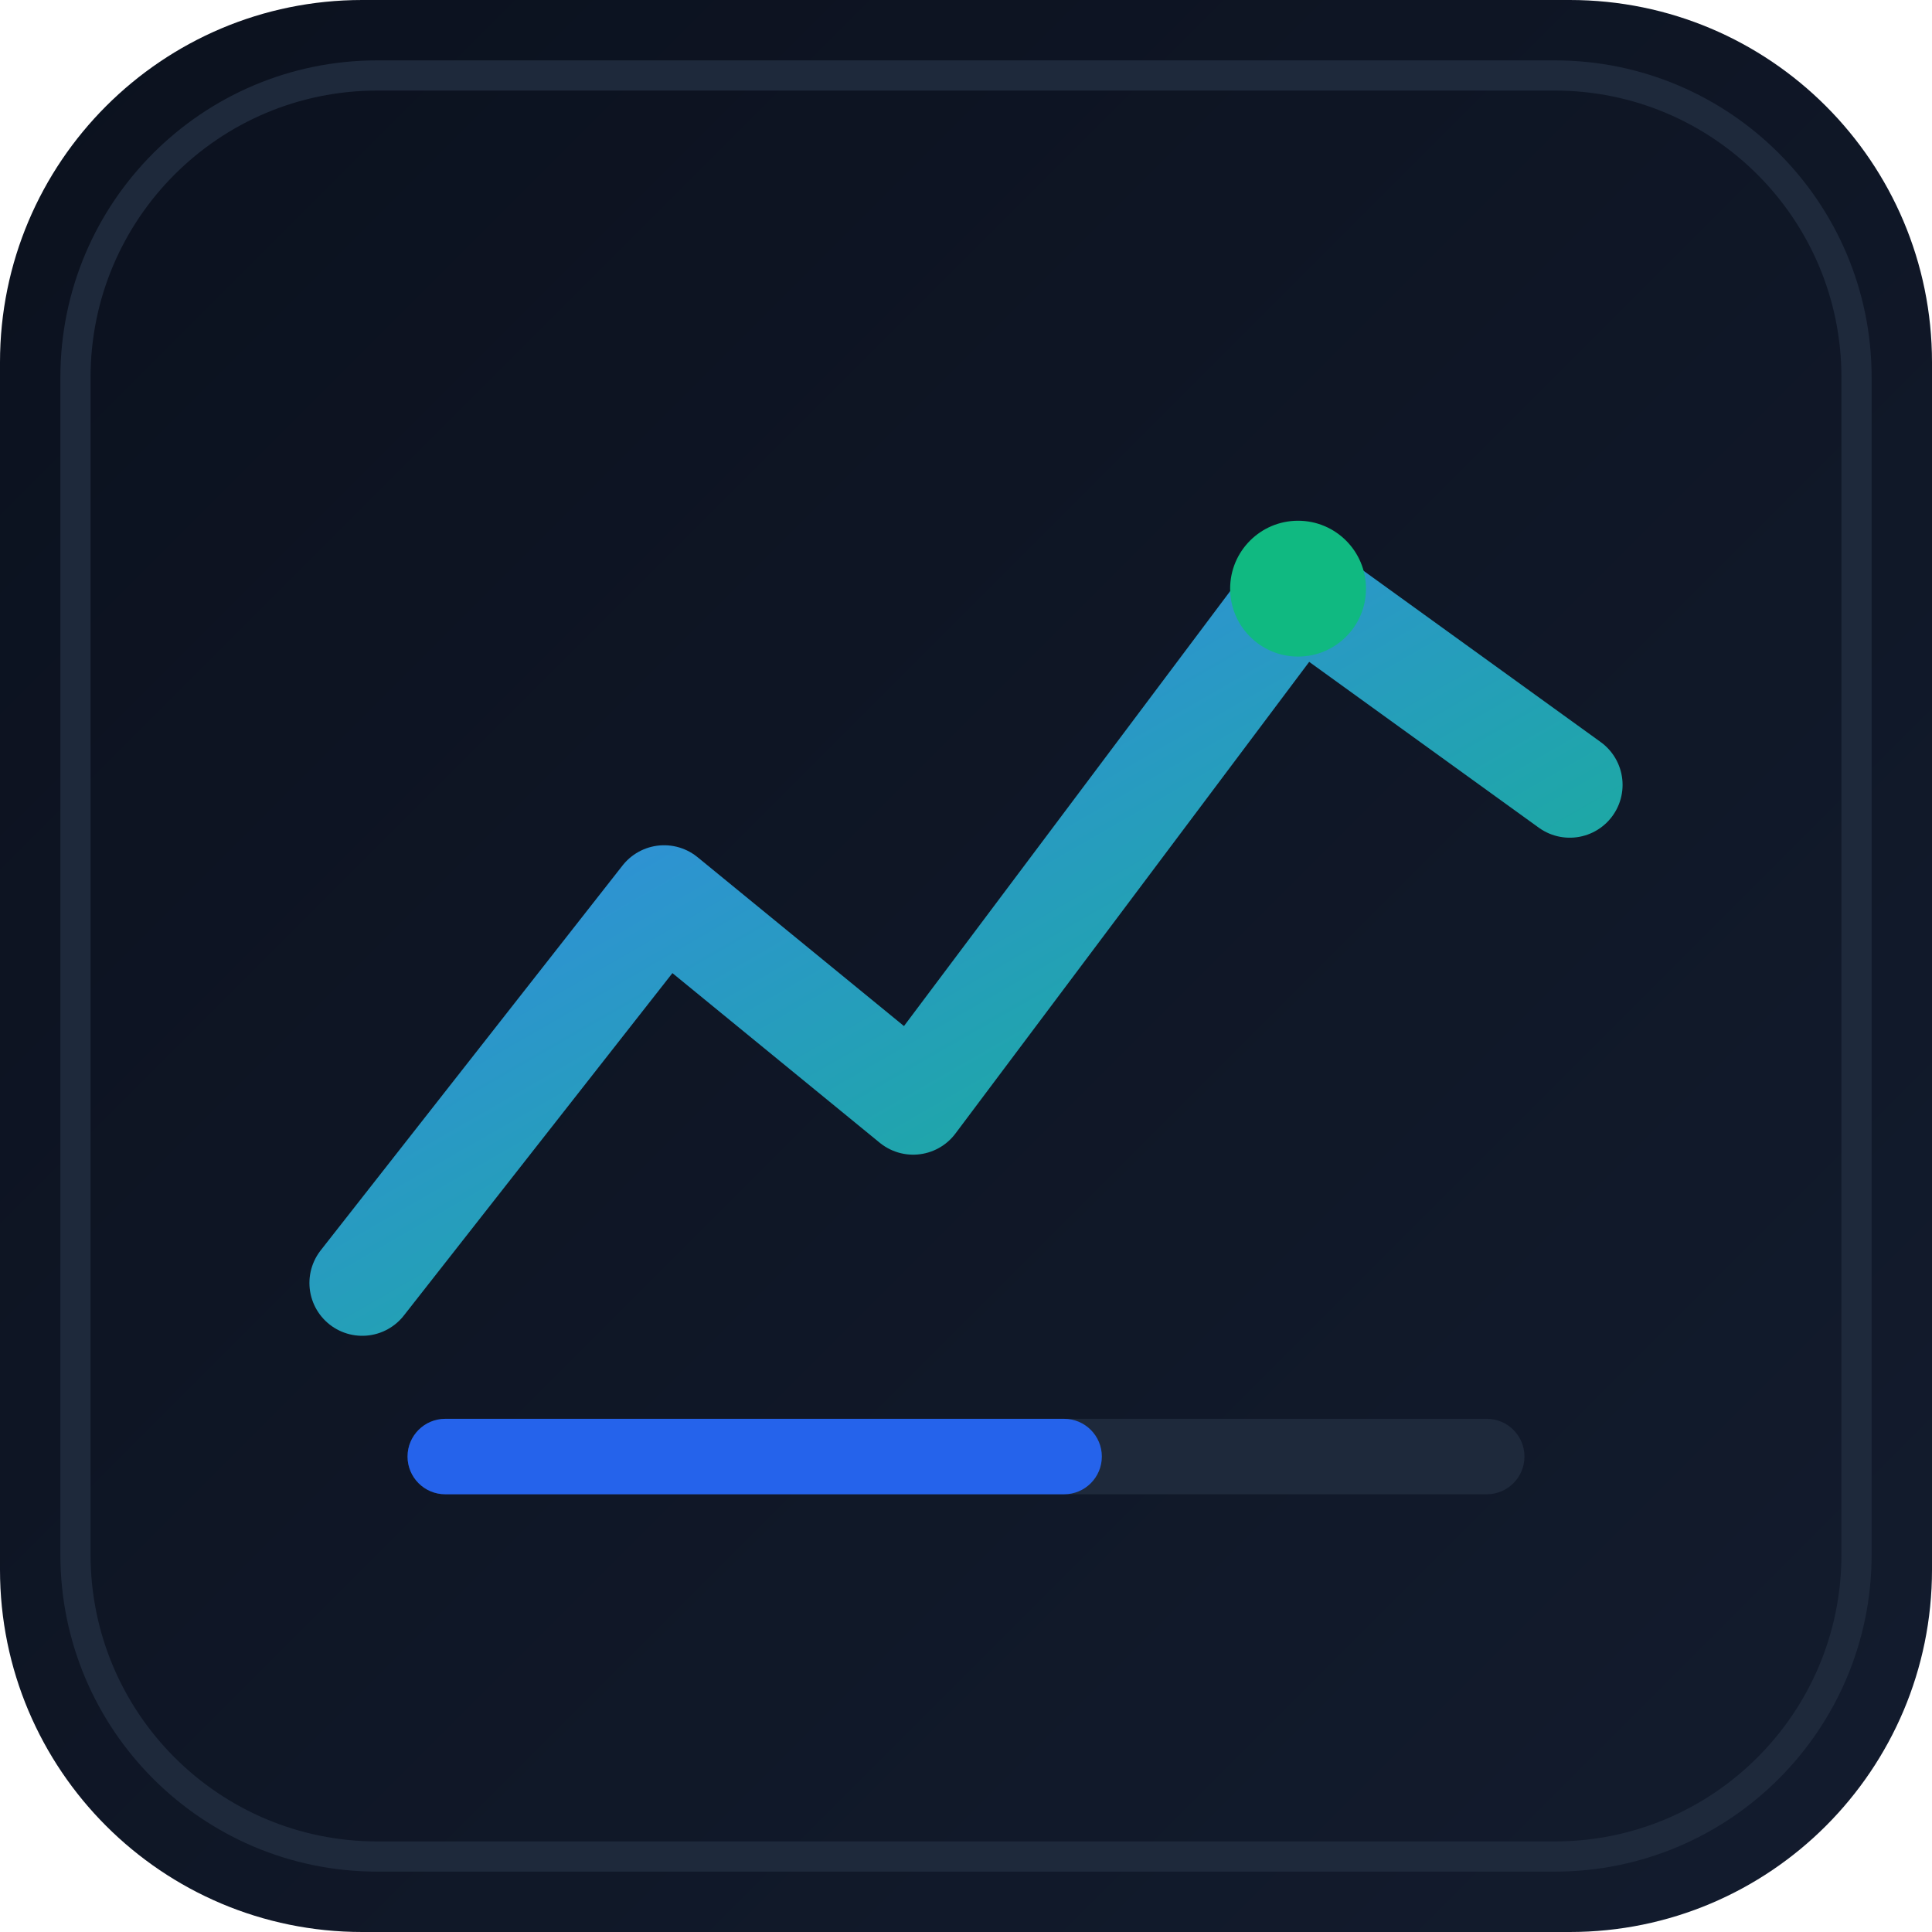
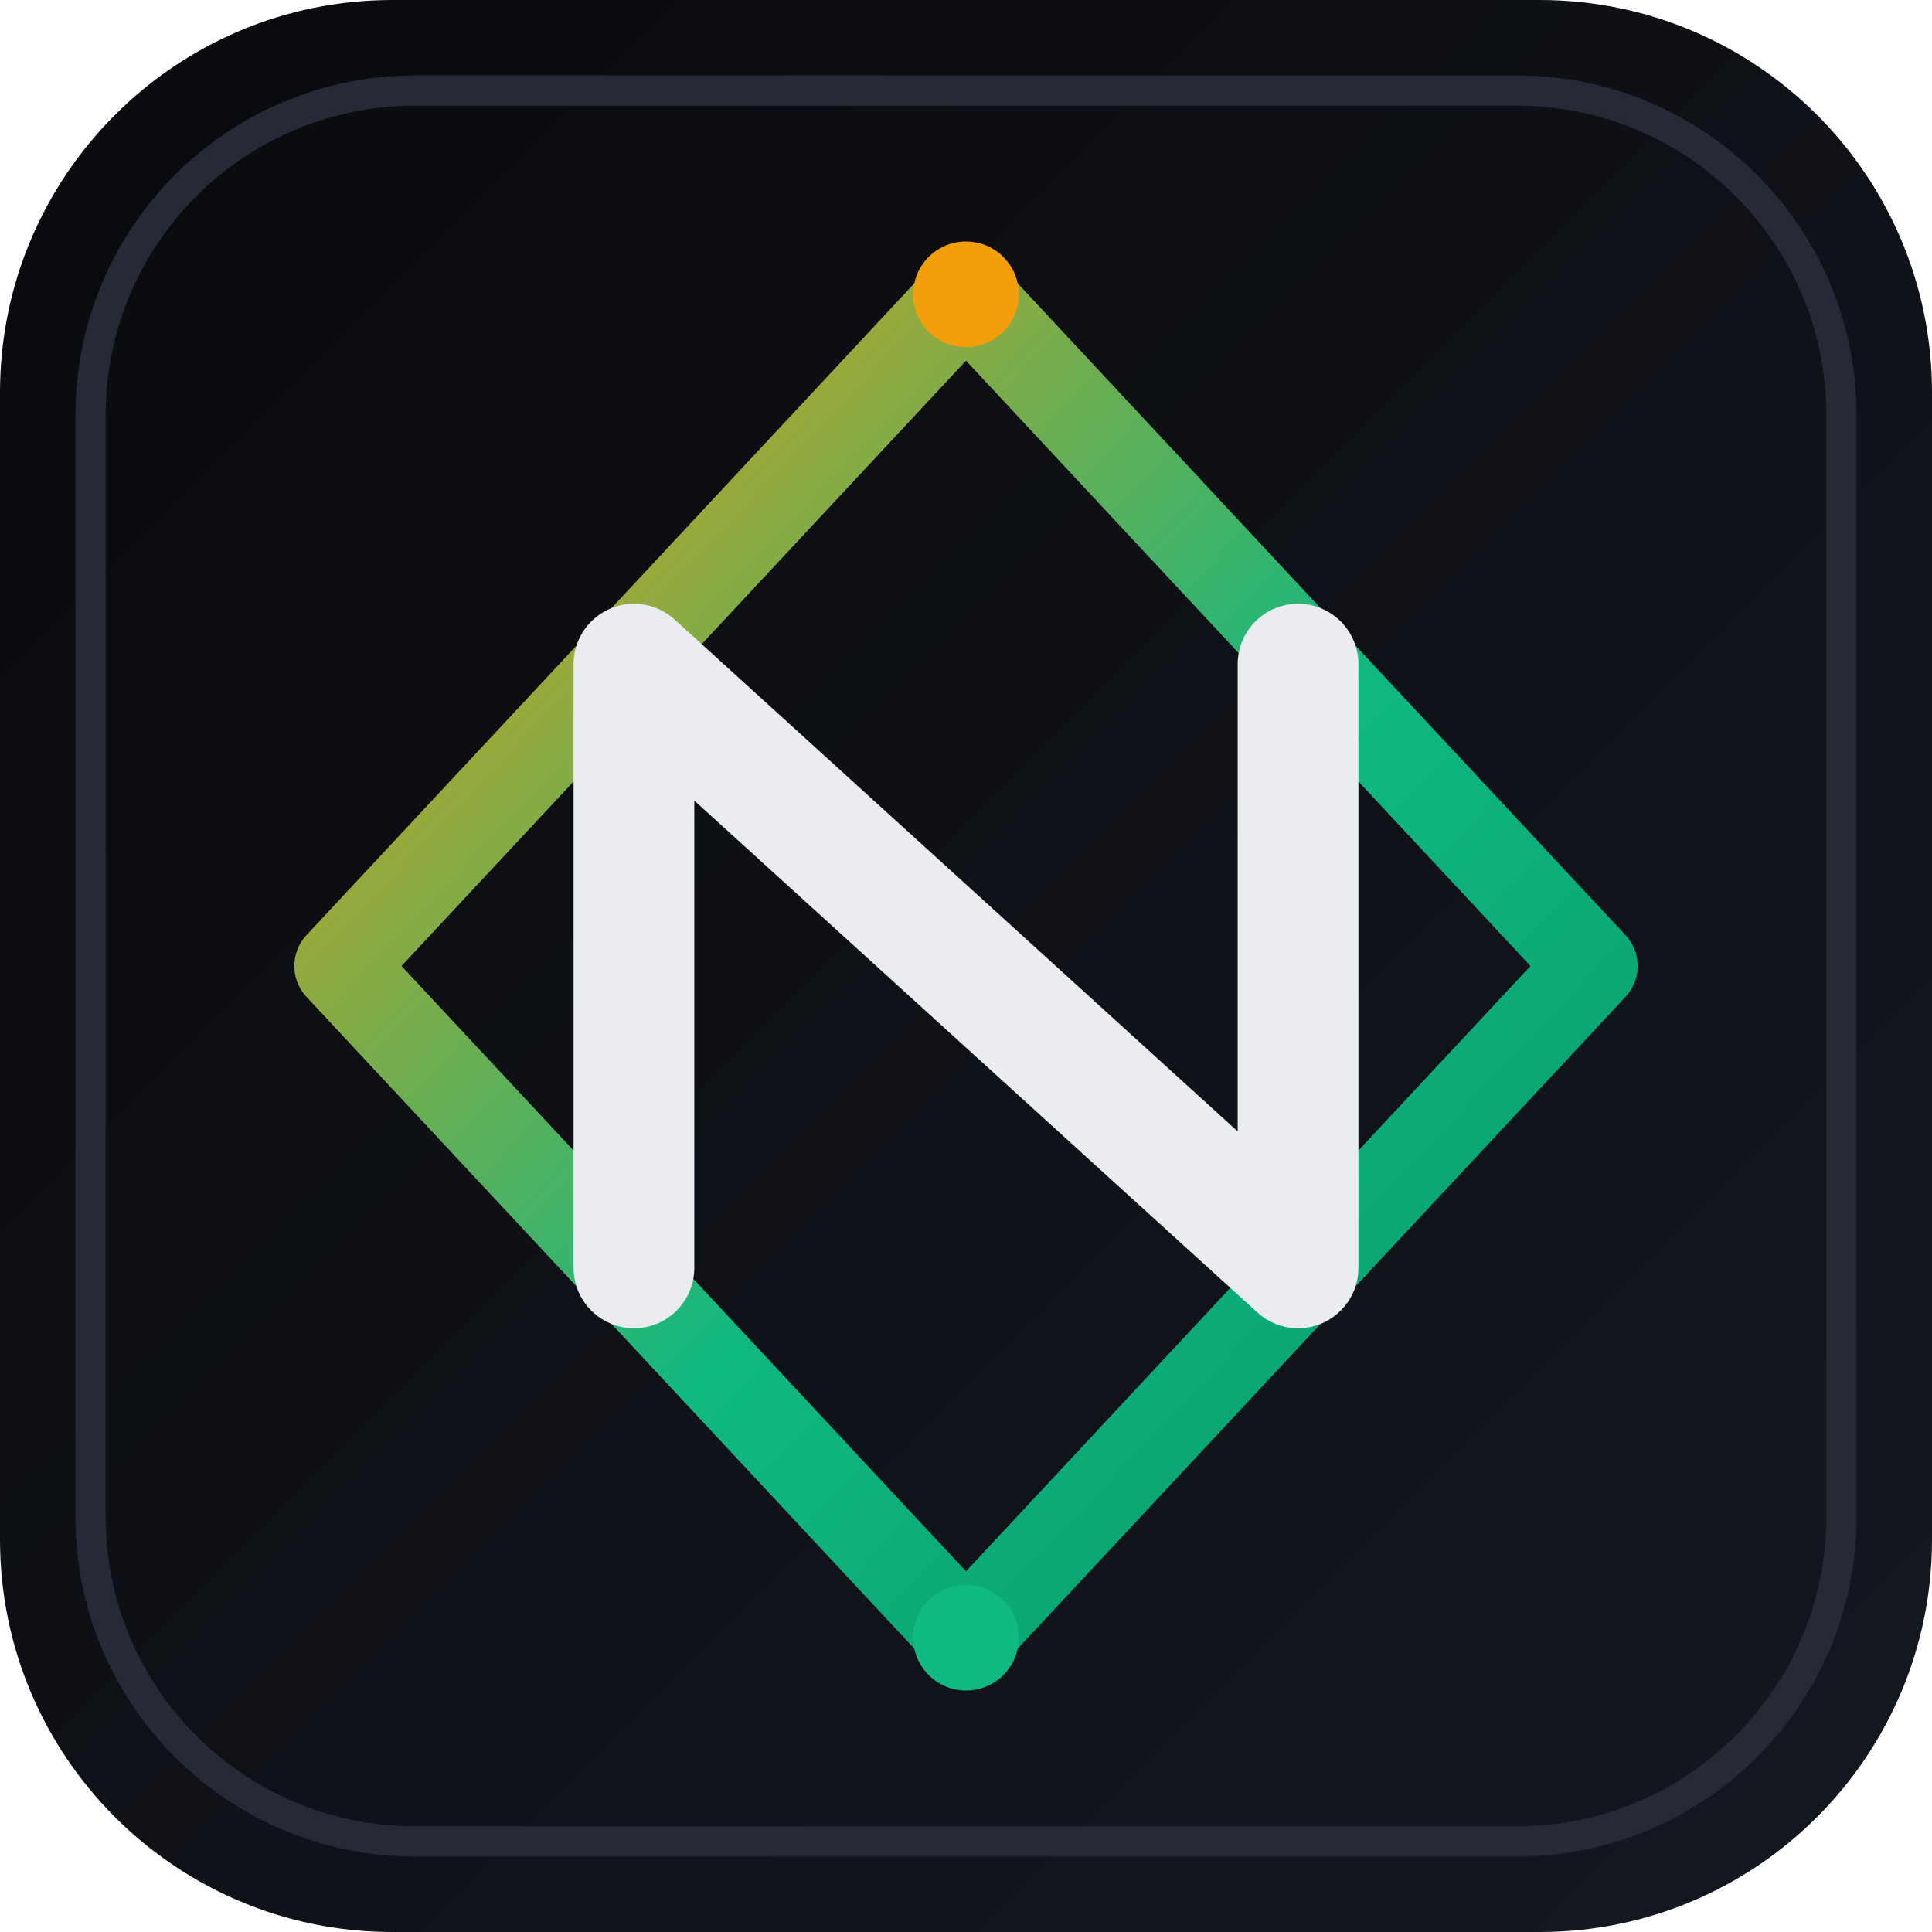
<svg xmlns="http://www.w3.org/2000/svg" viewBox="0 0 512 512" width="512" height="512">
  <defs>
-     <linearGradient id="bgGrad" x1="0" y1="0" x2="1" y2="1">
-       <stop offset="0%" stop-color="#0B111E" />
-       <stop offset="100%" stop-color="#131C2E" />
+     <linearGradient id="nvBg" x1="0" y1="0" x2="1" y2="1">
+       <stop offset="0%" stop-color="#090A0D" />
+       <stop offset="100%" stop-color="#141821" />
    </linearGradient>
-     <linearGradient id="accentGrad" x1="0" y1="0" x2="1" y2="1">
-       <stop offset="0%" stop-color="#3B82F6" />
-       <stop offset="100%" stop-color="#10B981" />
+     <linearGradient id="nvPrism" x1="0" y1="0" x2="1" y2="1">
+       <stop offset="0%" stop-color="#F59E0B" />
+       <stop offset="55%" stop-color="#10B981" />
+       <stop offset="100%" stop-color="#059669" />
    </linearGradient>
  </defs>
-   <rect width="512" height="512" rx="96" fill="url(#bgGrad)" />
-   <rect x="20" y="20" width="472" height="472" rx="80" fill="none" stroke="#1E293B" stroke-width="8" />
-   <path d="M96 340 L176 238 L242 292 L344 156 L416 208" fill="none" stroke="url(#accentGrad)" stroke-width="28" stroke-linecap="round" stroke-linejoin="round" />
-   <circle cx="344" cy="156" r="18" fill="#10B981" />
-   <rect x="108" y="376" width="296" height="20" rx="10" fill="#1E293B" />
-   <rect x="108" y="376" width="184" height="20" rx="10" fill="#2563EB" />
+   <rect width="512" height="512" rx="104" fill="url(#nvBg)" />
+   <rect x="24" y="24" width="464" height="464" rx="86" fill="none" stroke="#252A36" stroke-width="8" />
+   <path d="M256 78 L422 256 L256 434 L90 256 Z" fill="none" stroke="url(#nvPrism)" stroke-width="24" stroke-linejoin="round" />
+   <path d="M168 336 V176 L344 336 V176" fill="none" stroke="#EAECEF" stroke-width="32" stroke-linecap="round" stroke-linejoin="round" />
+   <circle cx="256" cy="78" r="14" fill="#F59E0B" />
+   <circle cx="256" cy="434" r="14" fill="#10B981" />
</svg>
